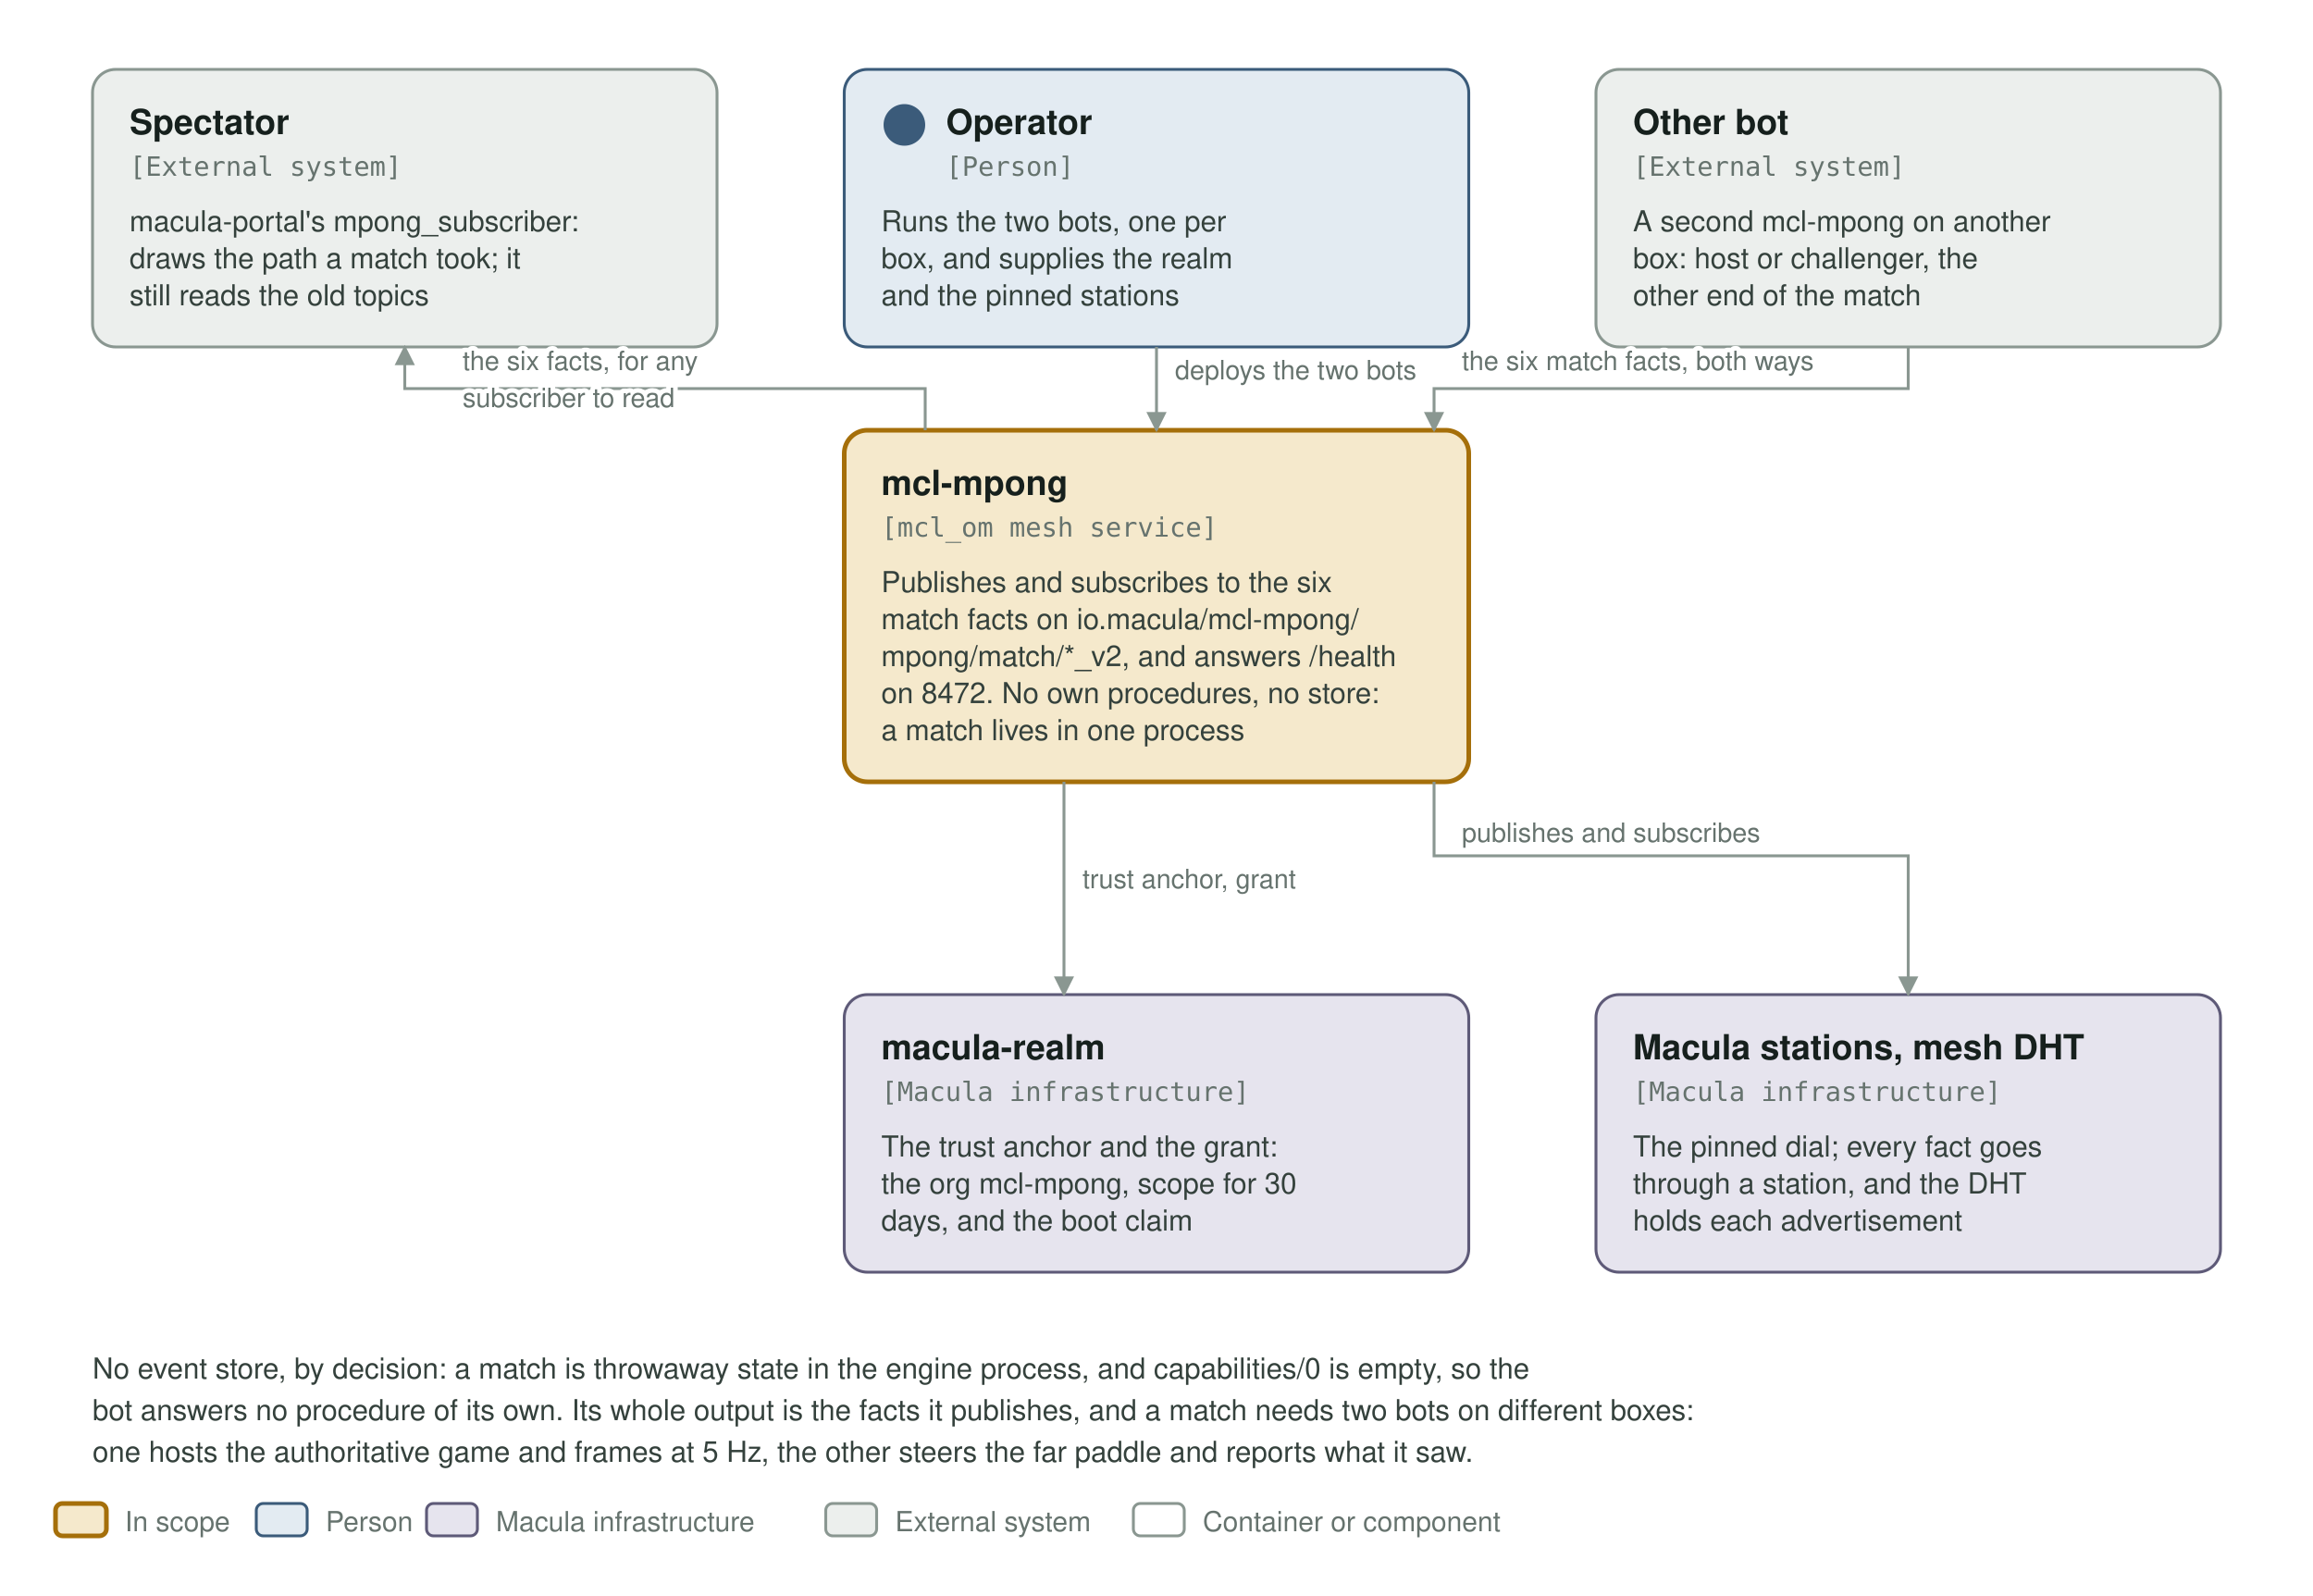
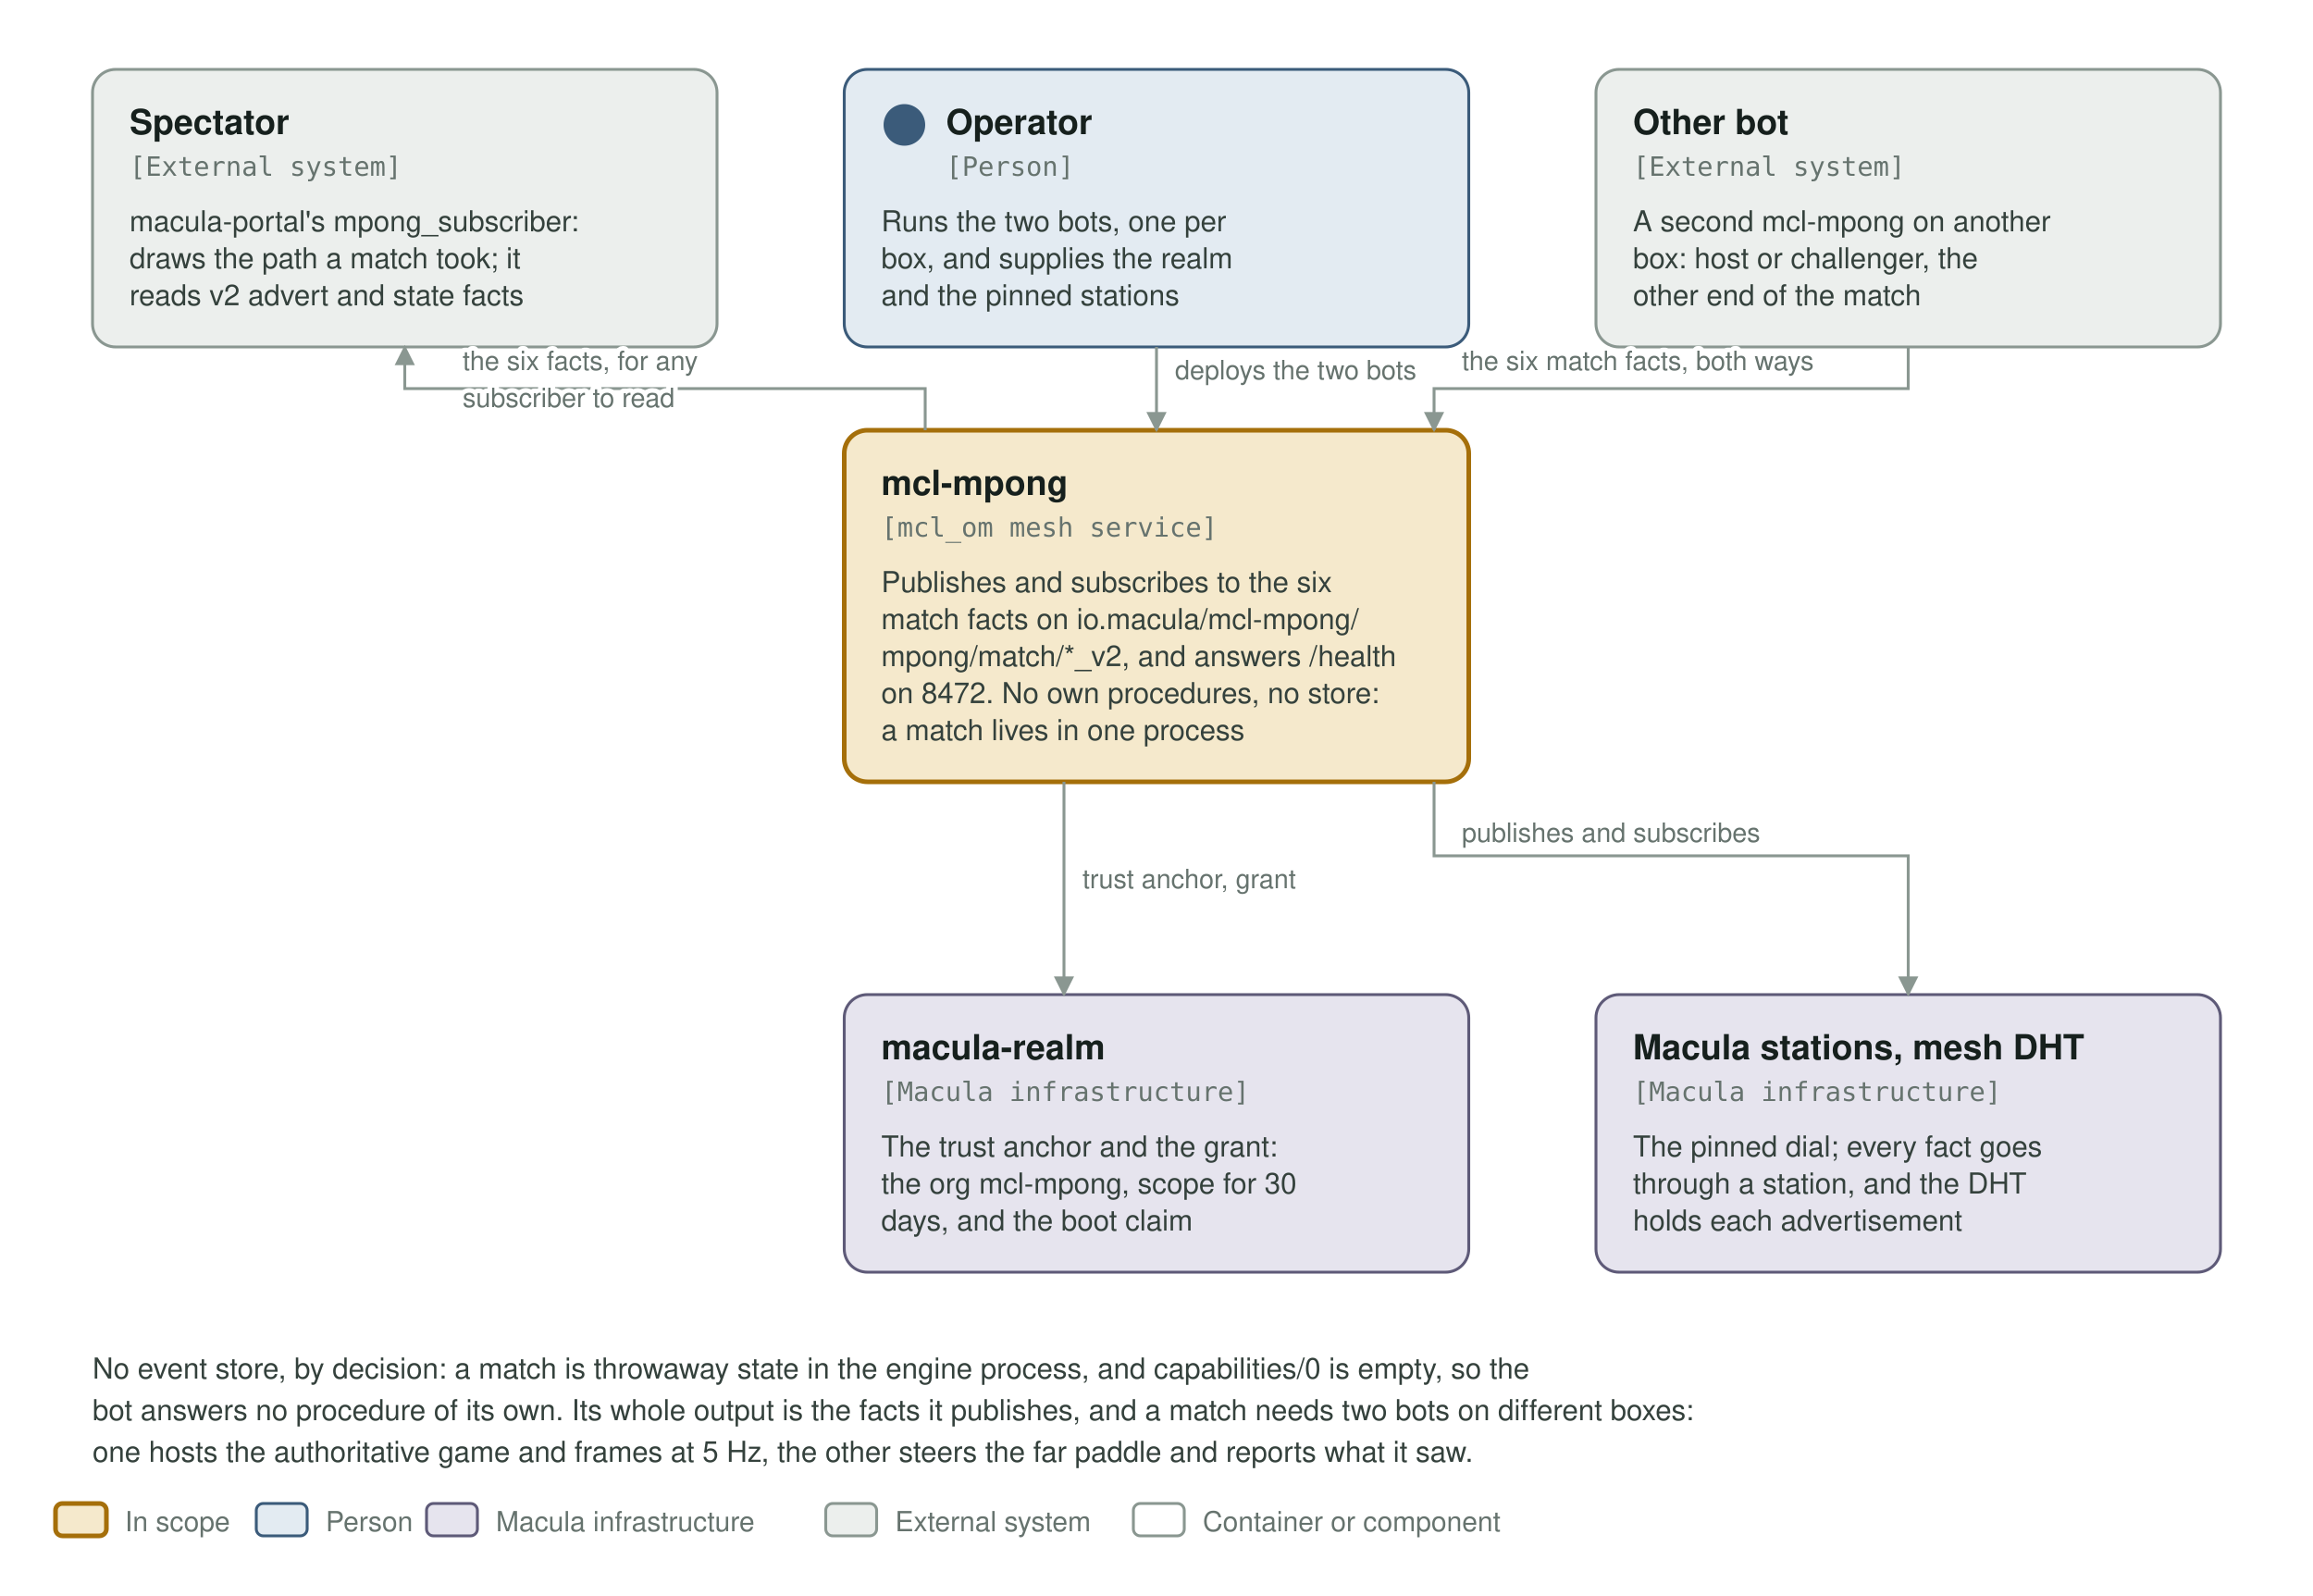
<svg xmlns="http://www.w3.org/2000/svg" viewBox="0 0 1000 690" role="img" aria-label="mcl-mpong system context">
  <style>
.t-name { font-family: "Atkinson Hyperlegible", "Segoe UI", system-ui, -apple-system, Helvetica, Arial, sans-serif; font-size: 15px; font-weight: 700; }
.t-desc { font-family: "Atkinson Hyperlegible", "Segoe UI", system-ui, -apple-system, Helvetica, Arial, sans-serif; font-size: 12.5px; }
.t-rel { font-family: "Atkinson Hyperlegible", "Segoe UI", system-ui, -apple-system, Helvetica, Arial, sans-serif; font-size: 11.5px; paint-order: stroke; stroke-width: 4px; stroke-linejoin: round; }
.t-code { font-family: "JetBrains Mono", ui-monospace, Menlo, Consolas, monospace; font-size: 13px; font-weight: 600; }
.t-type { font-family: "JetBrains Mono", ui-monospace, Menlo, Consolas, monospace; font-size: 11.5px; }
.t-bound { font-family: "JetBrains Mono", ui-monospace, Menlo, Consolas, monospace; font-size: 12px; font-weight: 600; }
.t-leg { font-family: "Atkinson Hyperlegible", "Segoe UI", system-ui, -apple-system, Helvetica, Arial, sans-serif; font-size: 12px; }
.edge { fill: none; stroke-width: 1.25; }
.edge-later { fill: none; stroke-width: 1.25; stroke-dasharray: 5 4; }
.bg { fill: #FFFFFF; }
.b-sys { fill: #F5E9CC; stroke: #A56F0A; stroke-width: 2; }
.b-per { fill: #E3EBF2; stroke: #3B5B7A; stroke-width: 1.25; }
.b-mac { fill: #E6E4EE; stroke: #5E5A78; stroke-width: 1.25; }
.b-ext { fill: #ECEFED; stroke: #8A9791; stroke-width: 1.25; }
.b-cmp { fill: #FFFFFF; stroke: #8A9791; stroke-width: 1.25; }
.b-later { fill: none; stroke: #8A9791; stroke-width: 1.25; stroke-dasharray: 5 4; }
.bound { fill: none; stroke: #B3BDB8; stroke-width: 1; }
.head { fill: #3B5B7A; }
.t-name, .t-code { fill: #16201D; }
.t-type, .t-bound, .t-leg { fill: #66736E; }
.t-desc { fill: #34413C; }
.t-rel { fill: #66736E; stroke: #FFFFFF; }
.edge, .edge-later { stroke: #8A9791; }
.arrowhead { fill: #8A9791; }
@media (prefers-color-scheme: dark) {
.bg { fill: #171F1C; }
.b-sys { fill: #3A2E13; stroke: #E3AA3C; }
.b-per { fill: #1D2A36; stroke: #8EB4D8; }
.b-mac { fill: #26243A; stroke: #A9A4C8; }
.b-ext { fill: #1C2421; stroke: #7D8B85; }
.b-cmp { fill: #171F1C; stroke: #7D8B85; }
.b-later { stroke: #7D8B85; }
.bound { stroke: #4A5752; }
.head { fill: #8EB4D8; }
.t-name, .t-code { fill: #E6ECE9; }
.t-type, .t-bound, .t-leg { fill: #93A09A; }
.t-desc { fill: #C3CDC8; }
.t-rel { fill: #93A09A; stroke: #171F1C; }
.edge, .edge-later { stroke: #7D8B85; }
.arrowhead { fill: #7D8B85; }
}
</style>
  <defs>
    <marker id="a" viewBox="0 0 10 10" refX="9" refY="5" markerWidth="7" markerHeight="7" orient="auto-start-reverse">
      <path class="arrowhead" d="M0 0L10 5L0 10z" />
    </marker>
  </defs>
  <rect class="bg" x="0" y="0" width="1000" height="690" />
  <rect class="b-ext" x="40" y="30" width="270" height="120" rx="10" />
  <text class="t-name" x="56" y="58">Spectator</text>
  <text class="t-type" x="56" y="76">[External system]</text>
  <text class="t-desc" x="56" y="100">macula-portal's mpong_subscriber:</text>
  <text class="t-desc" x="56" y="116">draws the path a match took; it</text>
-   <text class="t-desc" x="56" y="132">still reads the old topics</text>
+   <text class="t-desc" x="56" y="132">reads v2 advert and state facts</text>
  <rect class="b-per" x="365" y="30" width="270" height="120" rx="10" />
  <circle class="head" cx="391" cy="54" r="9" />
  <text class="t-name" x="409" y="58">Operator</text>
  <text class="t-type" x="409" y="76">[Person]</text>
  <text class="t-desc" x="381" y="100">Runs the two bots, one per</text>
  <text class="t-desc" x="381" y="116">box, and supplies the realm</text>
  <text class="t-desc" x="381" y="132">and the pinned stations</text>
  <rect class="b-ext" x="690" y="30" width="270" height="120" rx="10" />
  <text class="t-name" x="706" y="58">Other bot</text>
  <text class="t-type" x="706" y="76">[External system]</text>
  <text class="t-desc" x="706" y="100">A second mcl-mpong on another</text>
  <text class="t-desc" x="706" y="116">box: host or challenger, the</text>
  <text class="t-desc" x="706" y="132">other end of the match</text>
  <rect class="b-sys" x="365" y="186" width="270" height="152" rx="10" />
  <text class="t-name" x="381" y="214">mcl-mpong</text>
  <text class="t-type" x="381" y="232">[mcl_om mesh service]</text>
  <text class="t-desc" x="381" y="256">Publishes and subscribes to the six</text>
  <text class="t-desc" x="381" y="272">match facts on io.macula/mcl-mpong/</text>
  <text class="t-desc" x="381" y="288">mpong/match/*_v2, and answers /health</text>
  <text class="t-desc" x="381" y="304">on 8472. No own procedures, no store:</text>
  <text class="t-desc" x="381" y="320">a match lives in one process</text>
  <rect class="b-mac" x="365" y="430" width="270" height="120" rx="10" />
  <text class="t-name" x="381" y="458">macula-realm</text>
  <text class="t-type" x="381" y="476">[Macula infrastructure]</text>
  <text class="t-desc" x="381" y="500">The trust anchor and the grant:</text>
  <text class="t-desc" x="381" y="516">the org mcl-mpong, scope for 30</text>
  <text class="t-desc" x="381" y="532">days, and the boot claim</text>
  <rect class="b-mac" x="690" y="430" width="270" height="120" rx="10" />
  <text class="t-name" x="706" y="458">Macula stations, mesh DHT</text>
  <text class="t-type" x="706" y="476">[Macula infrastructure]</text>
  <text class="t-desc" x="706" y="500">The pinned dial; every fact goes</text>
  <text class="t-desc" x="706" y="516">through a station, and the DHT</text>
  <text class="t-desc" x="706" y="532">holds each advertisement</text>
  <path class="edge" d="M400 186V168H175V150" marker-end="url(#a)" />
  <text class="t-rel" x="200" y="160">the six facts, for any</text>
  <text class="t-rel" x="200" y="176">subscriber to read</text>
  <path class="edge" d="M500 150V186" marker-end="url(#a)" />
  <text class="t-rel" x="508" y="164">deploys the two bots</text>
  <path class="edge" d="M825 150V168H620V186" marker-end="url(#a)" />
  <text class="t-rel" x="632" y="160">the six match facts, both ways</text>
  <path class="edge" d="M460 338V430" marker-end="url(#a)" />
  <text class="t-rel" x="468" y="384">trust anchor, grant</text>
  <path class="edge" d="M620 338V370H825V430" marker-end="url(#a)" />
  <text class="t-rel" x="632" y="364">publishes and subscribes</text>
  <text class="t-desc" x="40" y="596">No event store, by decision: a match is throwaway state in the engine process, and capabilities/0 is empty, so the</text>
  <text class="t-desc" x="40" y="614">bot answers no procedure of its own. Its whole output is the facts it publishes, and a match needs two bots on different boxes:</text>
  <text class="t-desc" x="40" y="632">one hosts the authoritative game and frames at 5 Hz, the other steers the far paddle and reports what it saw.</text>
  <rect class="b-sys" x="24" y="650" width="22" height="14" rx="3" />
  <text class="t-leg" x="54" y="662">In scope</text>
  <rect class="b-per" x="110.8" y="650" width="22" height="14" rx="3" />
  <text class="t-leg" x="140.8" y="662">Person</text>
  <rect class="b-mac" x="184.4" y="650" width="22" height="14" rx="3" />
  <text class="t-leg" x="214.4" y="662">Macula infrastructure</text>
  <rect class="b-ext" x="357.0" y="650" width="22" height="14" rx="3" />
  <text class="t-leg" x="387.0" y="662">External system</text>
  <rect class="b-cmp" x="490.0" y="650" width="22" height="14" rx="3" />
  <text class="t-leg" x="520.0" y="662">Container or component</text>
</svg>
